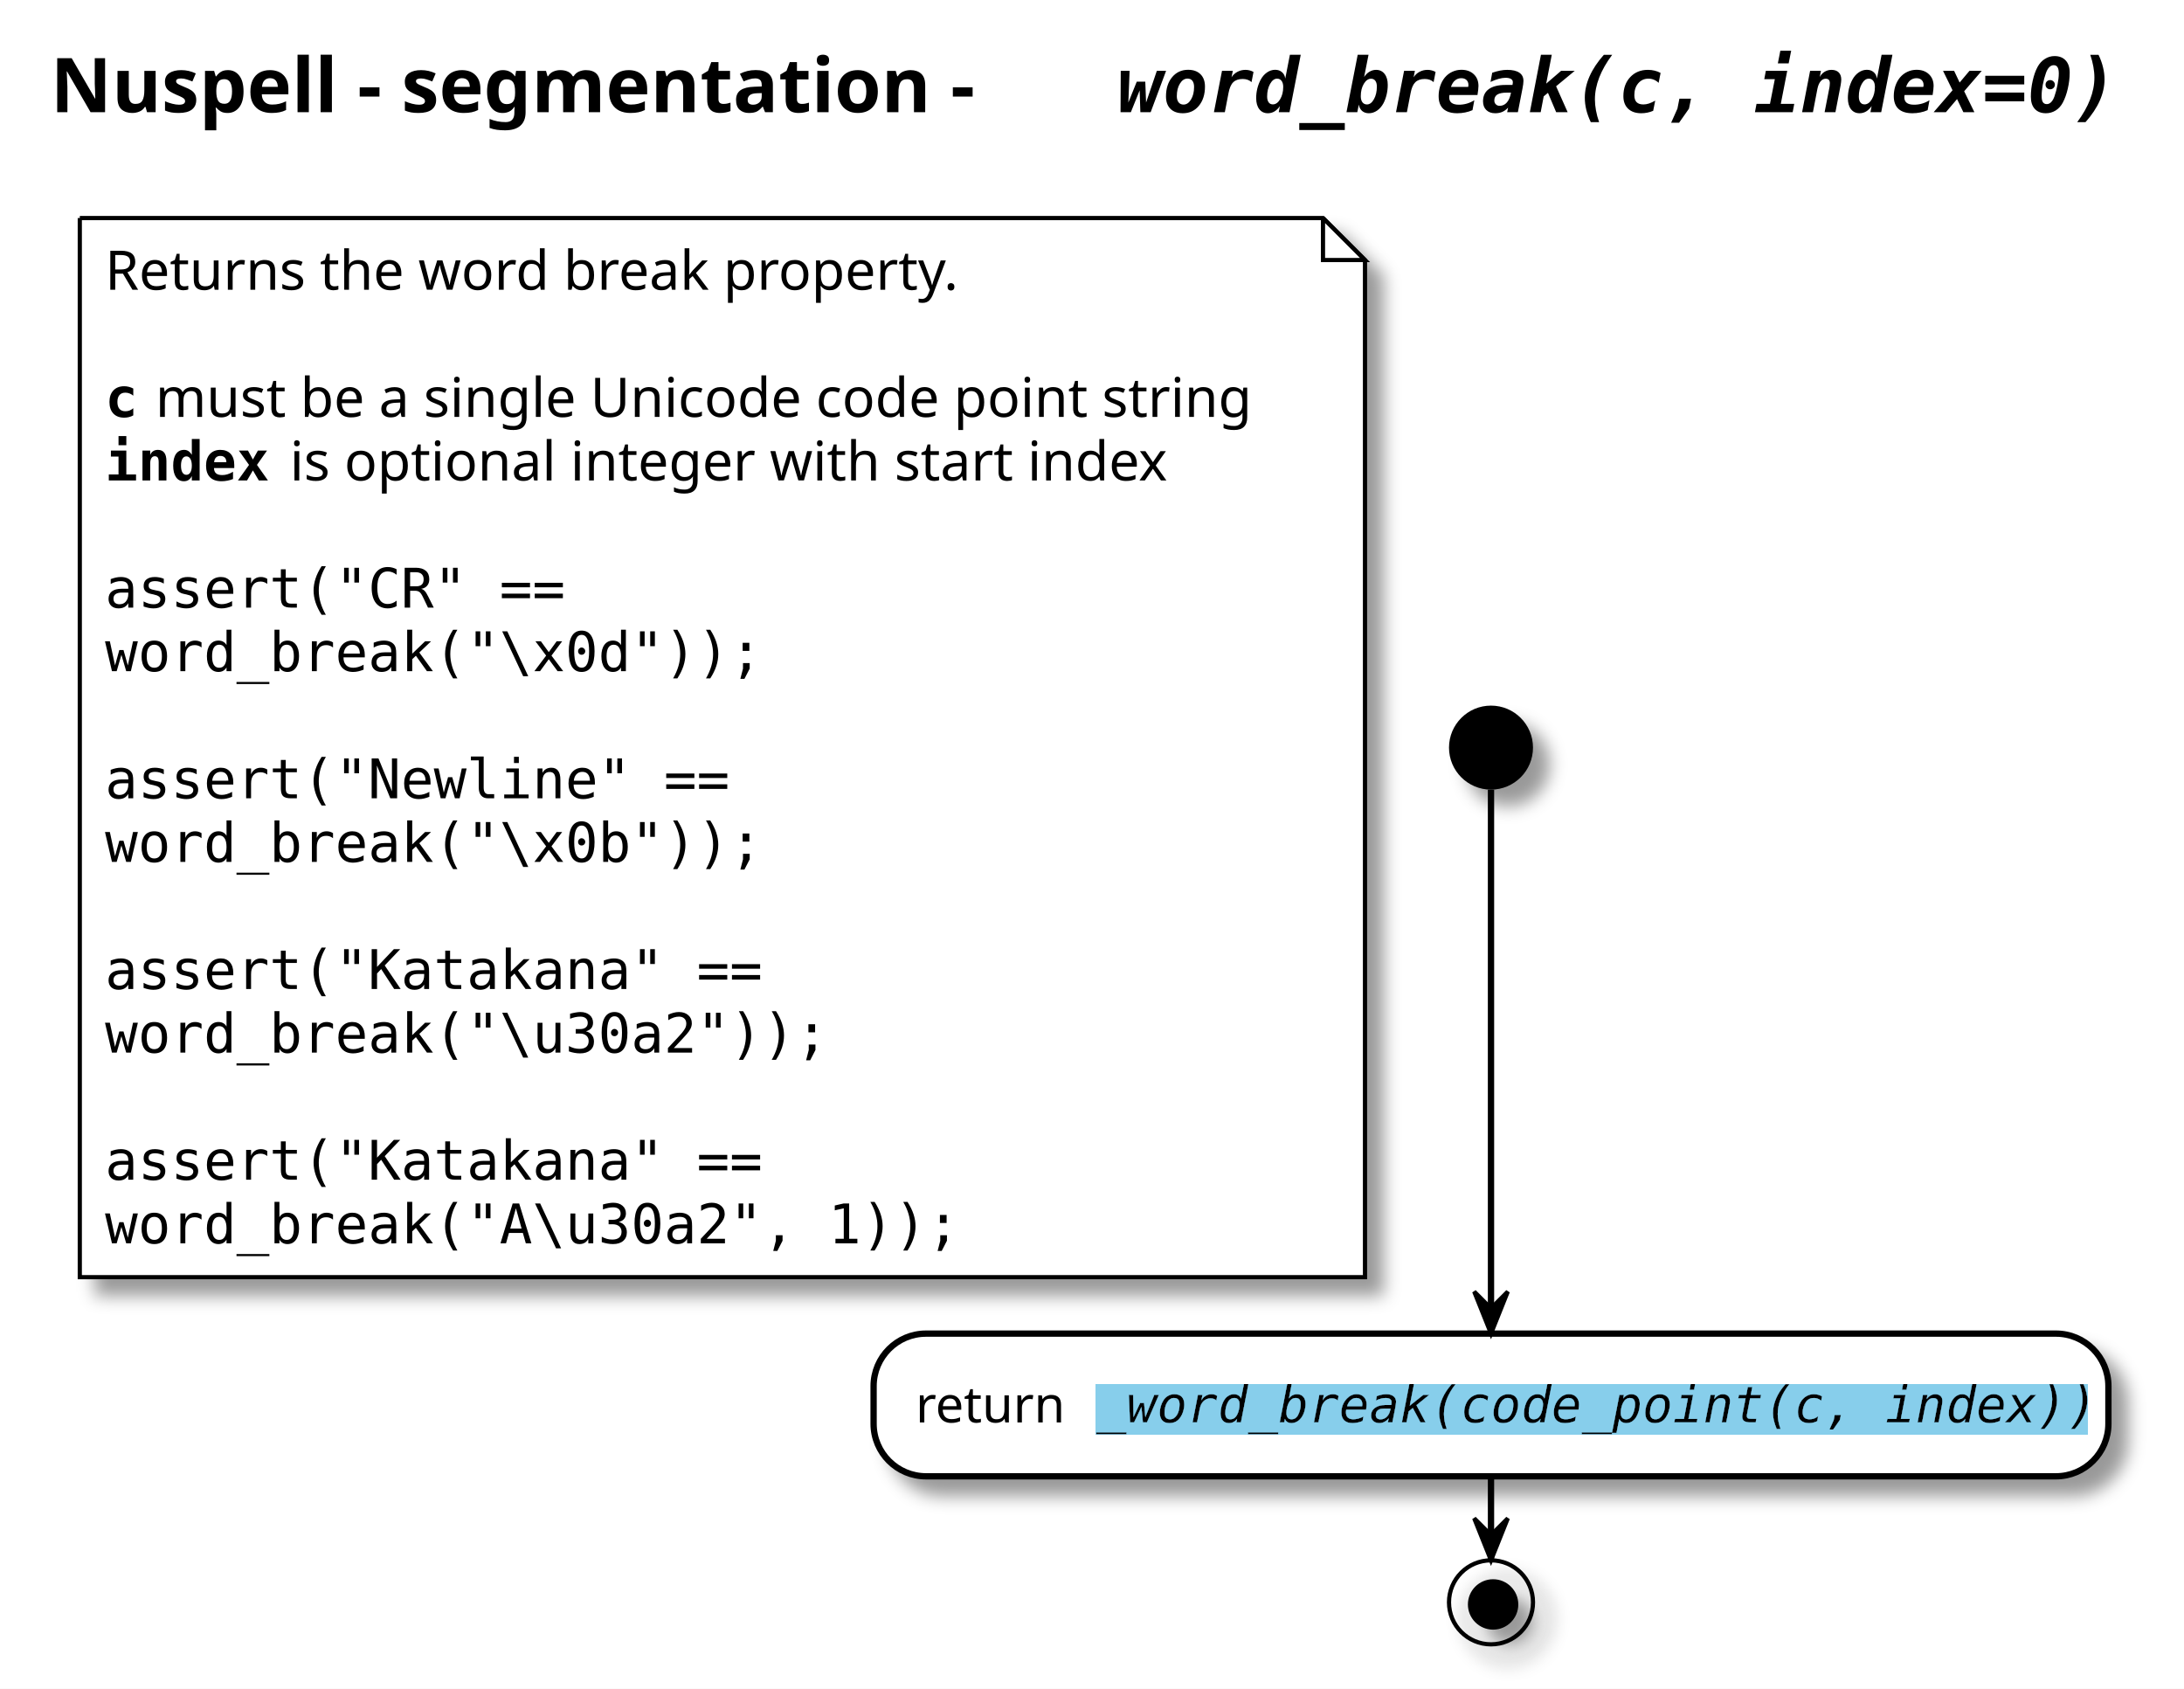
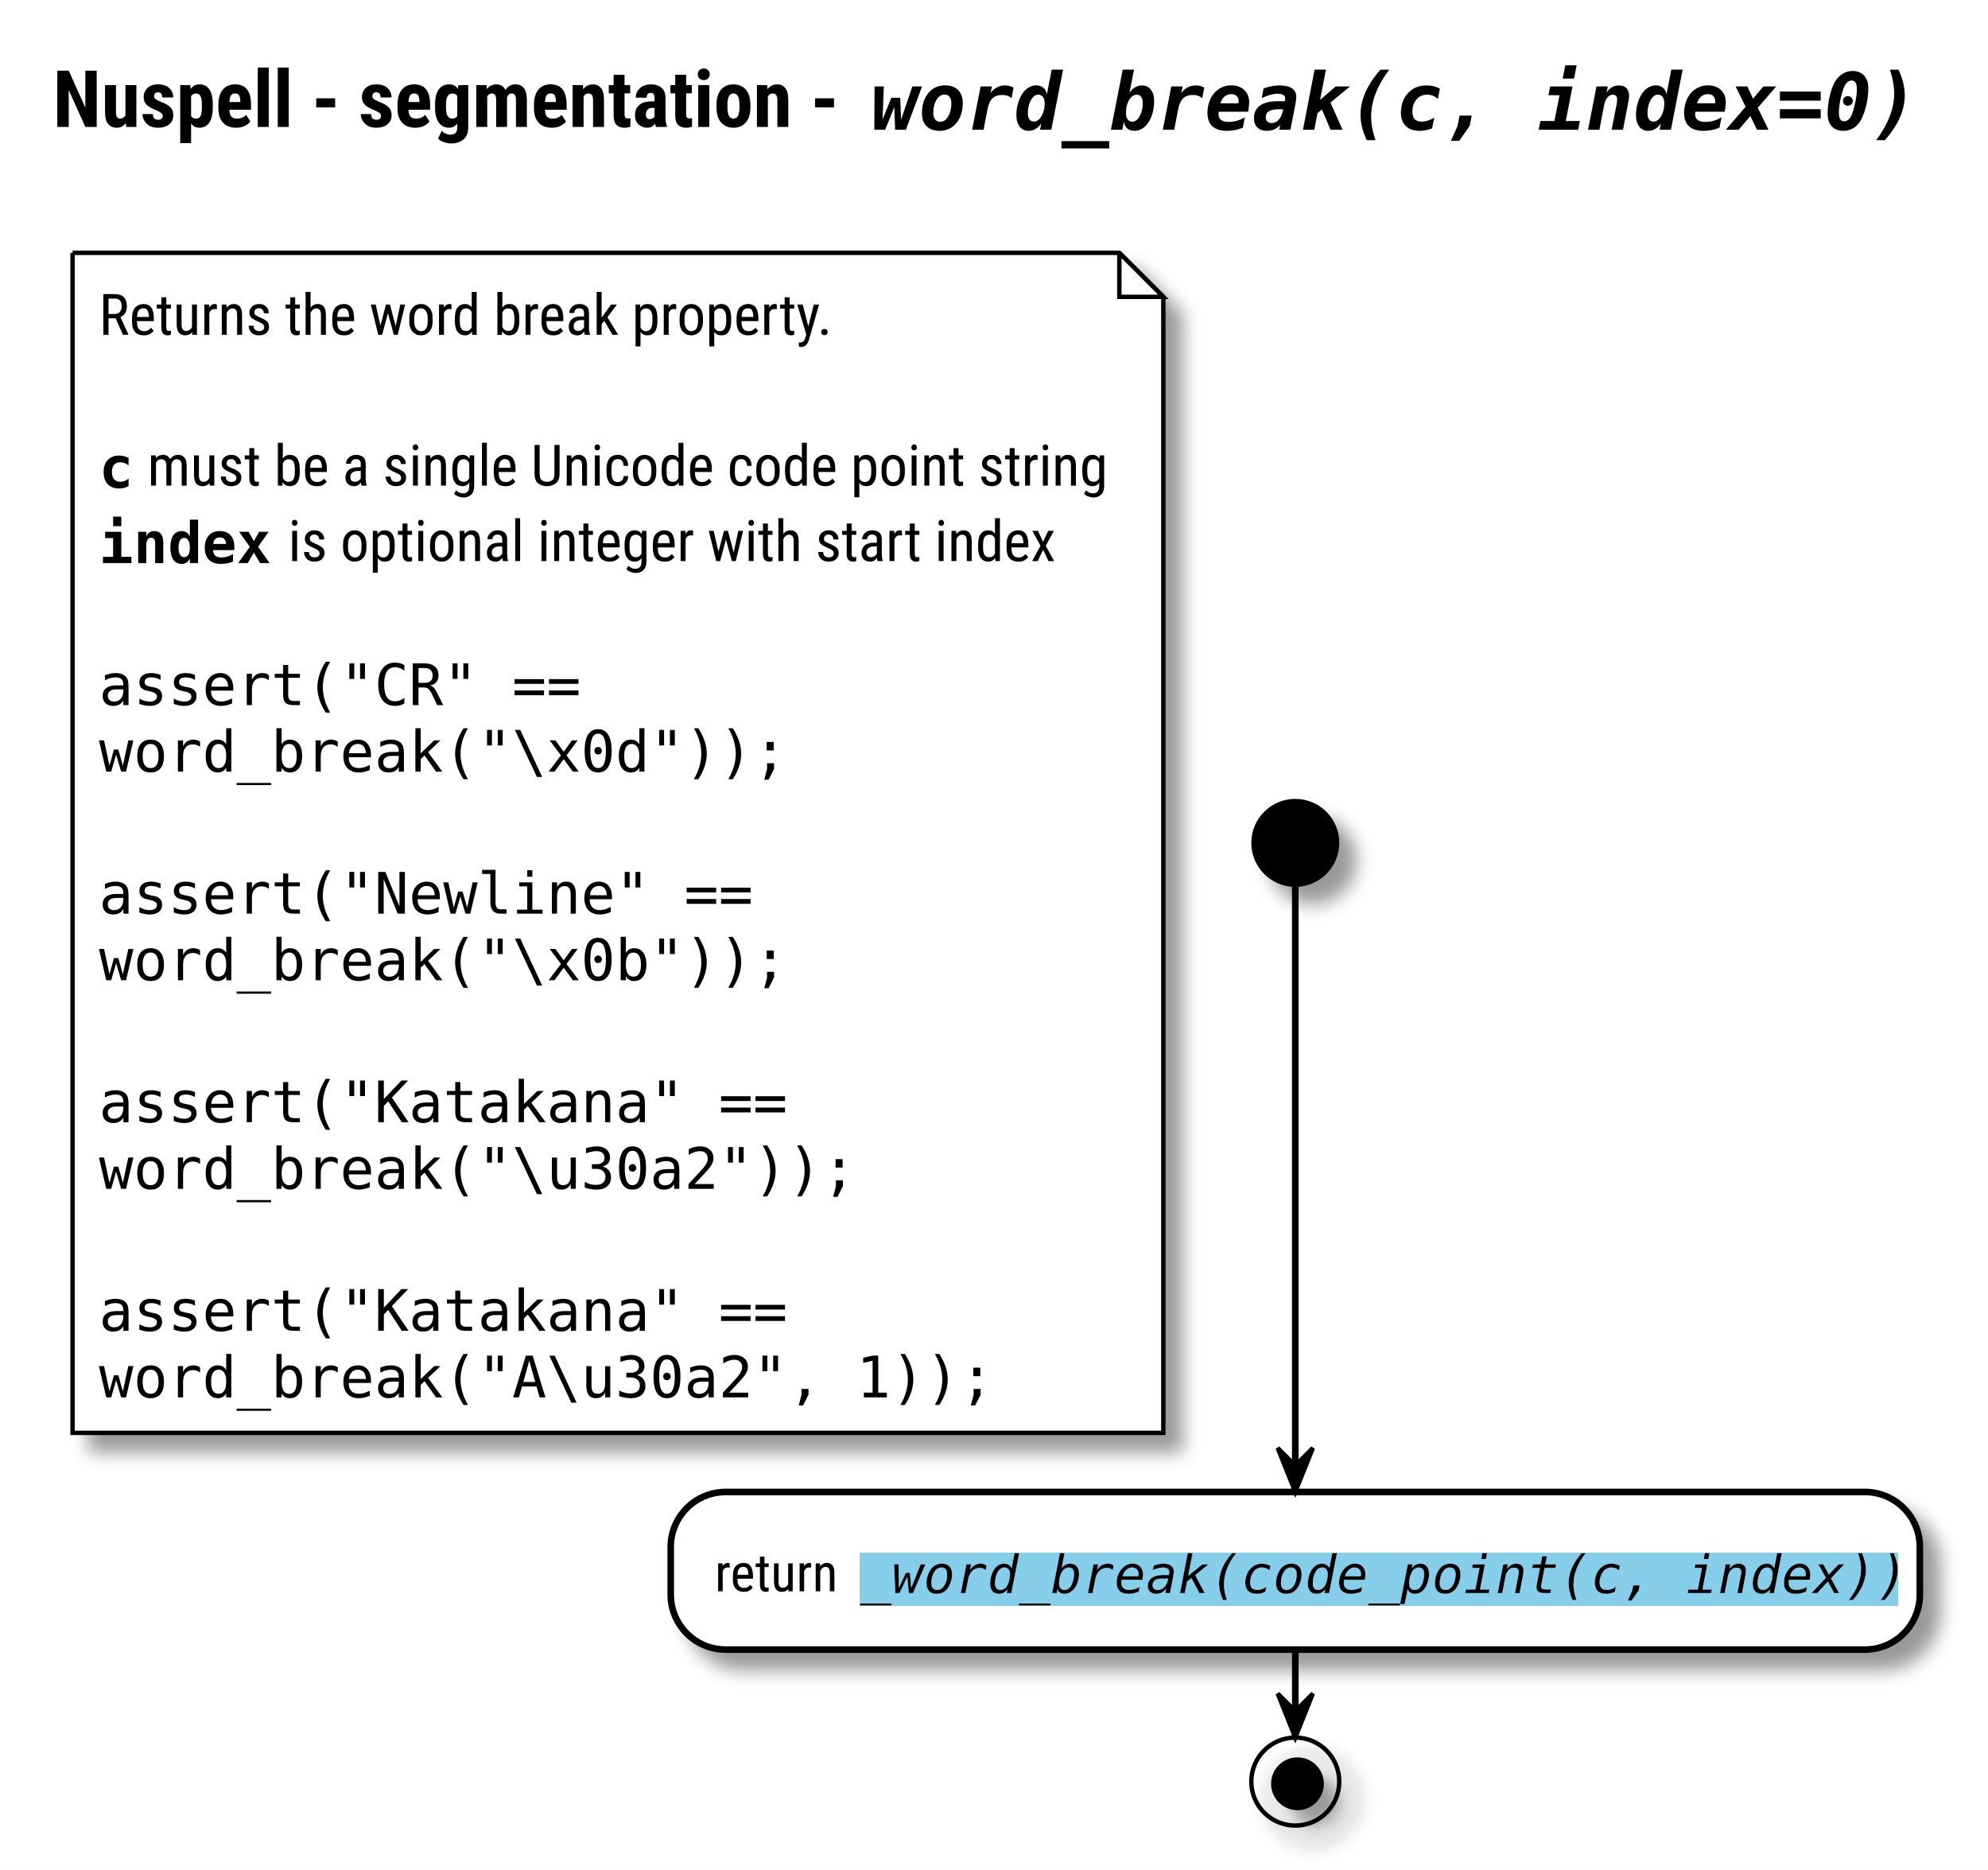
- <svg xmlns="http://www.w3.org/2000/svg" contentScriptType="application/ecmascript" contentStyleType="text/css" height="402px" preserveAspectRatio="none" style="width:520px;height:402px;" version="1.1" viewBox="0 0 520 402" width="520px" zoomAndPan="magnify">
+ <svg xmlns="http://www.w3.org/2000/svg" contentScriptType="application/ecmascript" contentStyleType="text/css" height="425px" preserveAspectRatio="none" style="width:452px;height:425px;" version="1.1" viewBox="0 0 452 425" width="452px" zoomAndPan="magnify">
  <defs>
-     <linearGradient id="g1bl00hvjlb4190" x1="0%" x2="100%" y1="50%" y2="50%">
+     <linearGradient id="g189k4le9ewnnj0" x1="0%" x2="100%" y1="50%" y2="50%">
      <stop offset="0%" stop-color="#FFFFFF" />
      <stop offset="100%" stop-color="#FFFFFF" />
    </linearGradient>
-     <filter height="300%" id="f1bl00hvjlb419" width="300%" x="-1" y="-1">
+     <filter height="300%" id="f189k4le9ewnnj" width="300%" x="-1" y="-1">
      <feGaussianBlur result="blurOut" stdDeviation="2.0" />
      <feColorMatrix in="blurOut" result="blurOut2" type="matrix" values="0 0 0 0 0 0 0 0 0 0 0 0 0 0 0 0 0 0 .4 0" />
      <feOffset dx="4.0" dy="4.0" in="blurOut2" result="blurOut3" />
      <feBlend in="SourceGraphic" in2="blurOut3" mode="normal" />
    </filter>
-     <filter height="1" id="b1bl00hvjlb4190" width="1" x="0" y="0">
+     <filter height="1" id="b189k4le9ewnnj0" width="1" x="0" y="0">
      <feFlood flood-color="#87CEEB" result="flood" />
      <feComposite in="SourceGraphic" in2="flood" operator="over" />
    </filter>
  </defs>
  <g>
-     <rect fill="url(#g1bl00hvjlb4190)" height="402" style="stroke: none; stroke-width: 1.0;" width="520" x="0" y="0" />
-     <text fill="#000000" font-family="sans-serif" font-size="18" font-weight="bold" lengthAdjust="spacingAndGlyphs" textLength="248" x="12" y="26.708">Nuspell - segmentation -</text>
-     <text fill="#000000" font-family="monospace" font-size="18" font-style="italic" font-weight="bold" lengthAdjust="spacingAndGlyphs" textLength="242" x="266" y="26.708">word_break(c, index=0)</text>
-     <text fill="#000000" font-family="sans-serif" font-size="18" lengthAdjust="spacingAndGlyphs" textLength="0" x="263" y="47.661" />
-     <path d="M19,51.906 L19,304.031 L325,304.031 L325,61.906 L315,51.906 L19,51.906 " fill="#FFFFFF" filter="url(#f1bl00hvjlb419)" style="stroke: #000000; stroke-width: 1.0;" />
-     <path d="M315,51.906 L315,61.906 L325,61.906 L315,51.906 " fill="#FFFFFF" style="stroke: #000000; stroke-width: 1.0;" />
-     <text fill="#000000" font-family="sans-serif" font-size="13" lengthAdjust="spacingAndGlyphs" textLength="210" x="25" y="68.973">Returns the word break property.</text>
-     <text fill="#000000" font-family="sans-serif" font-size="13" lengthAdjust="spacingAndGlyphs" textLength="0" x="29" y="84.106" />
-     <text fill="#000000" font-family="monospace" font-size="13" font-weight="bold" lengthAdjust="spacingAndGlyphs" textLength="8" x="25" y="99.239">c</text>
-     <text fill="#000000" font-family="sans-serif" font-size="13" lengthAdjust="spacingAndGlyphs" textLength="273" x="37" y="99.239">must be a single Unicode code point string</text>
-     <text fill="#000000" font-family="monospace" font-size="13" font-weight="bold" lengthAdjust="spacingAndGlyphs" textLength="40" x="25" y="114.372">index</text>
-     <text fill="#000000" font-family="sans-serif" font-size="13" lengthAdjust="spacingAndGlyphs" textLength="215" x="69" y="114.372">is optional integer with start index</text>
-     <text fill="#000000" font-family="sans-serif" font-size="13" lengthAdjust="spacingAndGlyphs" textLength="0" x="29" y="129.504" />
-     <text fill="#000000" font-family="monospace" font-size="13" lengthAdjust="spacingAndGlyphs" textLength="112" x="25" y="144.637">assert("CR" ==</text>
-     <text fill="#000000" font-family="monospace" font-size="13" lengthAdjust="spacingAndGlyphs" textLength="160" x="25" y="159.77">word_break("\x0d"));</text>
-     <text fill="#000000" font-family="sans-serif" font-size="13" lengthAdjust="spacingAndGlyphs" textLength="0" x="29" y="174.903" />
-     <text fill="#000000" font-family="monospace" font-size="13" lengthAdjust="spacingAndGlyphs" textLength="152" x="25" y="190.036">assert("Newline" ==</text>
-     <text fill="#000000" font-family="monospace" font-size="13" lengthAdjust="spacingAndGlyphs" textLength="160" x="25" y="205.168">word_break("\x0b"));</text>
-     <text fill="#000000" font-family="sans-serif" font-size="13" lengthAdjust="spacingAndGlyphs" textLength="0" x="29" y="220.301" />
-     <text fill="#000000" font-family="monospace" font-size="13" lengthAdjust="spacingAndGlyphs" textLength="160" x="25" y="235.434">assert("Katakana" ==</text>
-     <text fill="#000000" font-family="monospace" font-size="13" lengthAdjust="spacingAndGlyphs" textLength="176" x="25" y="250.567">word_break("\u30a2"));</text>
-     <text fill="#000000" font-family="sans-serif" font-size="13" lengthAdjust="spacingAndGlyphs" textLength="0" x="29" y="265.7" />
-     <text fill="#000000" font-family="monospace" font-size="13" lengthAdjust="spacingAndGlyphs" textLength="160" x="25" y="280.832">assert("Katakana" ==</text>
-     <text fill="#000000" font-family="monospace" font-size="13" lengthAdjust="spacingAndGlyphs" textLength="208" x="25" y="295.965">word_break("A\u30a2", 1));</text>
-     <ellipse cx="355" cy="177.969" fill="#000000" filter="url(#f1bl00hvjlb419)" rx="10" ry="10" style="stroke: none; stroke-width: 1.0;" />
-     <rect fill="#FFFFFF" filter="url(#f1bl00hvjlb419)" height="33.969" rx="12.5" ry="12.5" style="stroke: #000000; stroke-width: 1.5;" width="294" x="208" y="317.465" />
-     <text fill="#000000" font-family="sans-serif" font-size="12" lengthAdjust="spacingAndGlyphs" textLength="39" x="218" y="338.604">return</text>
-     <text fill="#000000" filter="url(#b1bl00hvjlb4190)" font-family="monospace" font-size="12" font-style="italic" lengthAdjust="spacingAndGlyphs" textLength="231" x="261" y="338.604">_word_break(code_point(c, index))</text>
-     <ellipse cx="355" cy="381.434" fill="none" filter="url(#f1bl00hvjlb419)" rx="10" ry="10" style="stroke: #000000; stroke-width: 1.0;" />
-     <ellipse cx="355.5" cy="381.934" fill="#000000" filter="url(#f1bl00hvjlb419)" rx="6" ry="6" style="stroke: none; stroke-width: 1.0;" />
-     <line style="stroke: #000000; stroke-width: 1.5;" x1="355" x2="355" y1="187.969" y2="317.465" />
-     <polygon fill="#000000" points="351,307.465,355,317.465,359,307.465,355,311.465" style="stroke: #000000; stroke-width: 1.0;" />
-     <line style="stroke: #000000; stroke-width: 1.5;" x1="355" x2="355" y1="351.434" y2="371.434" />
-     <polygon fill="#000000" points="351,361.434,355,371.434,359,361.434,355,365.434" style="stroke: #000000; stroke-width: 1.0;" />
+     <rect fill="url(#g189k4le9ewnnj0)" height="425" style="stroke: none; stroke-width: 1.0;" width="452" x="0" y="0" />
+     <text fill="#000000" font-family="Roboto Condensed" font-size="18" font-weight="bold" lengthAdjust="spacingAndGlyphs" textLength="182" x="12" y="28.861">Nuspell - segmentation -</text>
+     <text fill="#000000" font-family="monospace" font-size="18" font-style="italic" font-weight="bold" lengthAdjust="spacingAndGlyphs" textLength="242" x="198" y="29.494">word_break(c, index=0)</text>
+     <text fill="#000000" font-family="Roboto Condensed" font-size="18" font-weight="bold" lengthAdjust="spacingAndGlyphs" textLength="0" x="228" y="52.601" />
+     <path d="M16.5,57.478 L16.5,325.701 L264.5,325.701 L264.5,67.478 L254.5,57.478 L16.5,57.478 " fill="#FFFFFF" filter="url(#f189k4le9ewnnj)" style="stroke: #000000; stroke-width: 1.0;" />
+     <path d="M254.5,57.478 L254.5,67.478 L264.5,67.478 L254.5,57.478 " fill="#FFFFFF" style="stroke: #000000; stroke-width: 1.0;" />
+     <text fill="#000000" font-family="Roboto Condensed" font-size="13" lengthAdjust="spacingAndGlyphs" textLength="165" x="22.5" y="76.101">Returns the word break property.</text>
+     <text fill="#000000" font-family="Roboto Condensed" font-size="13" lengthAdjust="spacingAndGlyphs" textLength="0" x="25.5" y="93.246" />
+     <text fill="#000000" font-family="monospace" font-size="13" font-weight="bold" lengthAdjust="spacingAndGlyphs" textLength="8" x="22.5" y="110.848">c</text>
+     <text fill="#000000" font-family="Roboto Condensed" font-size="13" lengthAdjust="spacingAndGlyphs" textLength="216" x="33.5" y="110.391">must be a single Unicode code point string</text>
+     <text fill="#000000" font-family="monospace" font-size="13" font-weight="bold" lengthAdjust="spacingAndGlyphs" textLength="40" x="22.5" y="127.993">index</text>
+     <text fill="#000000" font-family="Roboto Condensed" font-size="13" lengthAdjust="spacingAndGlyphs" textLength="173" x="65.5" y="127.536">is optional integer with start index</text>
+     <text fill="#000000" font-family="Roboto Condensed" font-size="13" lengthAdjust="spacingAndGlyphs" textLength="0" x="25.5" y="144.681" />
+     <text fill="#000000" font-family="monospace" font-size="13" lengthAdjust="spacingAndGlyphs" textLength="112" x="22.5" y="160.27">assert("CR" ==</text>
+     <text fill="#000000" font-family="monospace" font-size="13" lengthAdjust="spacingAndGlyphs" textLength="160" x="22.5" y="175.403">word_break("\x0d"));</text>
+     <text fill="#000000" font-family="Roboto Condensed" font-size="13" lengthAdjust="spacingAndGlyphs" textLength="0" x="25.5" y="192.091" />
+     <text fill="#000000" font-family="monospace" font-size="13" lengthAdjust="spacingAndGlyphs" textLength="152" x="22.5" y="207.681">assert("Newline" ==</text>
+     <text fill="#000000" font-family="monospace" font-size="13" lengthAdjust="spacingAndGlyphs" textLength="160" x="22.5" y="222.814">word_break("\x0b"));</text>
+     <text fill="#000000" font-family="Roboto Condensed" font-size="13" lengthAdjust="spacingAndGlyphs" textLength="0" x="25.5" y="239.502" />
+     <text fill="#000000" font-family="monospace" font-size="13" lengthAdjust="spacingAndGlyphs" textLength="160" x="22.5" y="255.092">assert("Katakana" ==</text>
+     <text fill="#000000" font-family="monospace" font-size="13" lengthAdjust="spacingAndGlyphs" textLength="176" x="22.5" y="270.225">word_break("\u30a2"));</text>
+     <text fill="#000000" font-family="Roboto Condensed" font-size="13" lengthAdjust="spacingAndGlyphs" textLength="0" x="25.5" y="286.913" />
+     <text fill="#000000" font-family="monospace" font-size="13" lengthAdjust="spacingAndGlyphs" textLength="160" x="22.5" y="302.502">assert("Katakana" ==</text>
+     <text fill="#000000" font-family="monospace" font-size="13" lengthAdjust="spacingAndGlyphs" textLength="208" x="22.5" y="317.635">word_break("A\u30a2", 1));</text>
+     <ellipse cx="294.5" cy="191.59" fill="#000000" filter="url(#f189k4le9ewnnj)" rx="10" ry="10" style="stroke: none; stroke-width: 1.0;" />
+     <rect fill="#FFFFFF" filter="url(#f189k4le9ewnnj)" height="35.826" rx="12.5" ry="12.5" style="stroke: #000000; stroke-width: 1.5;" width="284" x="152.5" y="339.135" />
+     <text fill="#000000" font-family="Roboto Condensed" font-size="12" lengthAdjust="spacingAndGlyphs" textLength="30" x="162.5" y="361.709">return</text>
+     <text fill="#000000" filter="url(#b189k4le9ewnnj0)" font-family="monospace" font-size="12" font-style="italic" lengthAdjust="spacingAndGlyphs" textLength="231" x="195.5" y="362.131">_word_break(code_point(c, index))</text>
+     <ellipse cx="294.5" cy="404.961" fill="none" filter="url(#f189k4le9ewnnj)" rx="10" ry="10" style="stroke: #000000; stroke-width: 1.0;" />
+     <ellipse cx="295" cy="405.461" fill="#000000" filter="url(#f189k4le9ewnnj)" rx="6" ry="6" style="stroke: none; stroke-width: 1.0;" />
+     <line style="stroke: #000000; stroke-width: 1.5;" x1="294.5" x2="294.5" y1="201.59" y2="339.135" />
+     <polygon fill="#000000" points="290.5,329.135,294.5,339.135,298.5,329.135,294.5,333.135" style="stroke: #000000; stroke-width: 1.0;" />
+     <line style="stroke: #000000; stroke-width: 1.5;" x1="294.5" x2="294.5" y1="374.961" y2="394.961" />
+     <polygon fill="#000000" points="290.5,384.961,294.5,394.961,298.5,384.961,294.5,388.961" style="stroke: #000000; stroke-width: 1.0;" />
  </g>
</svg>
